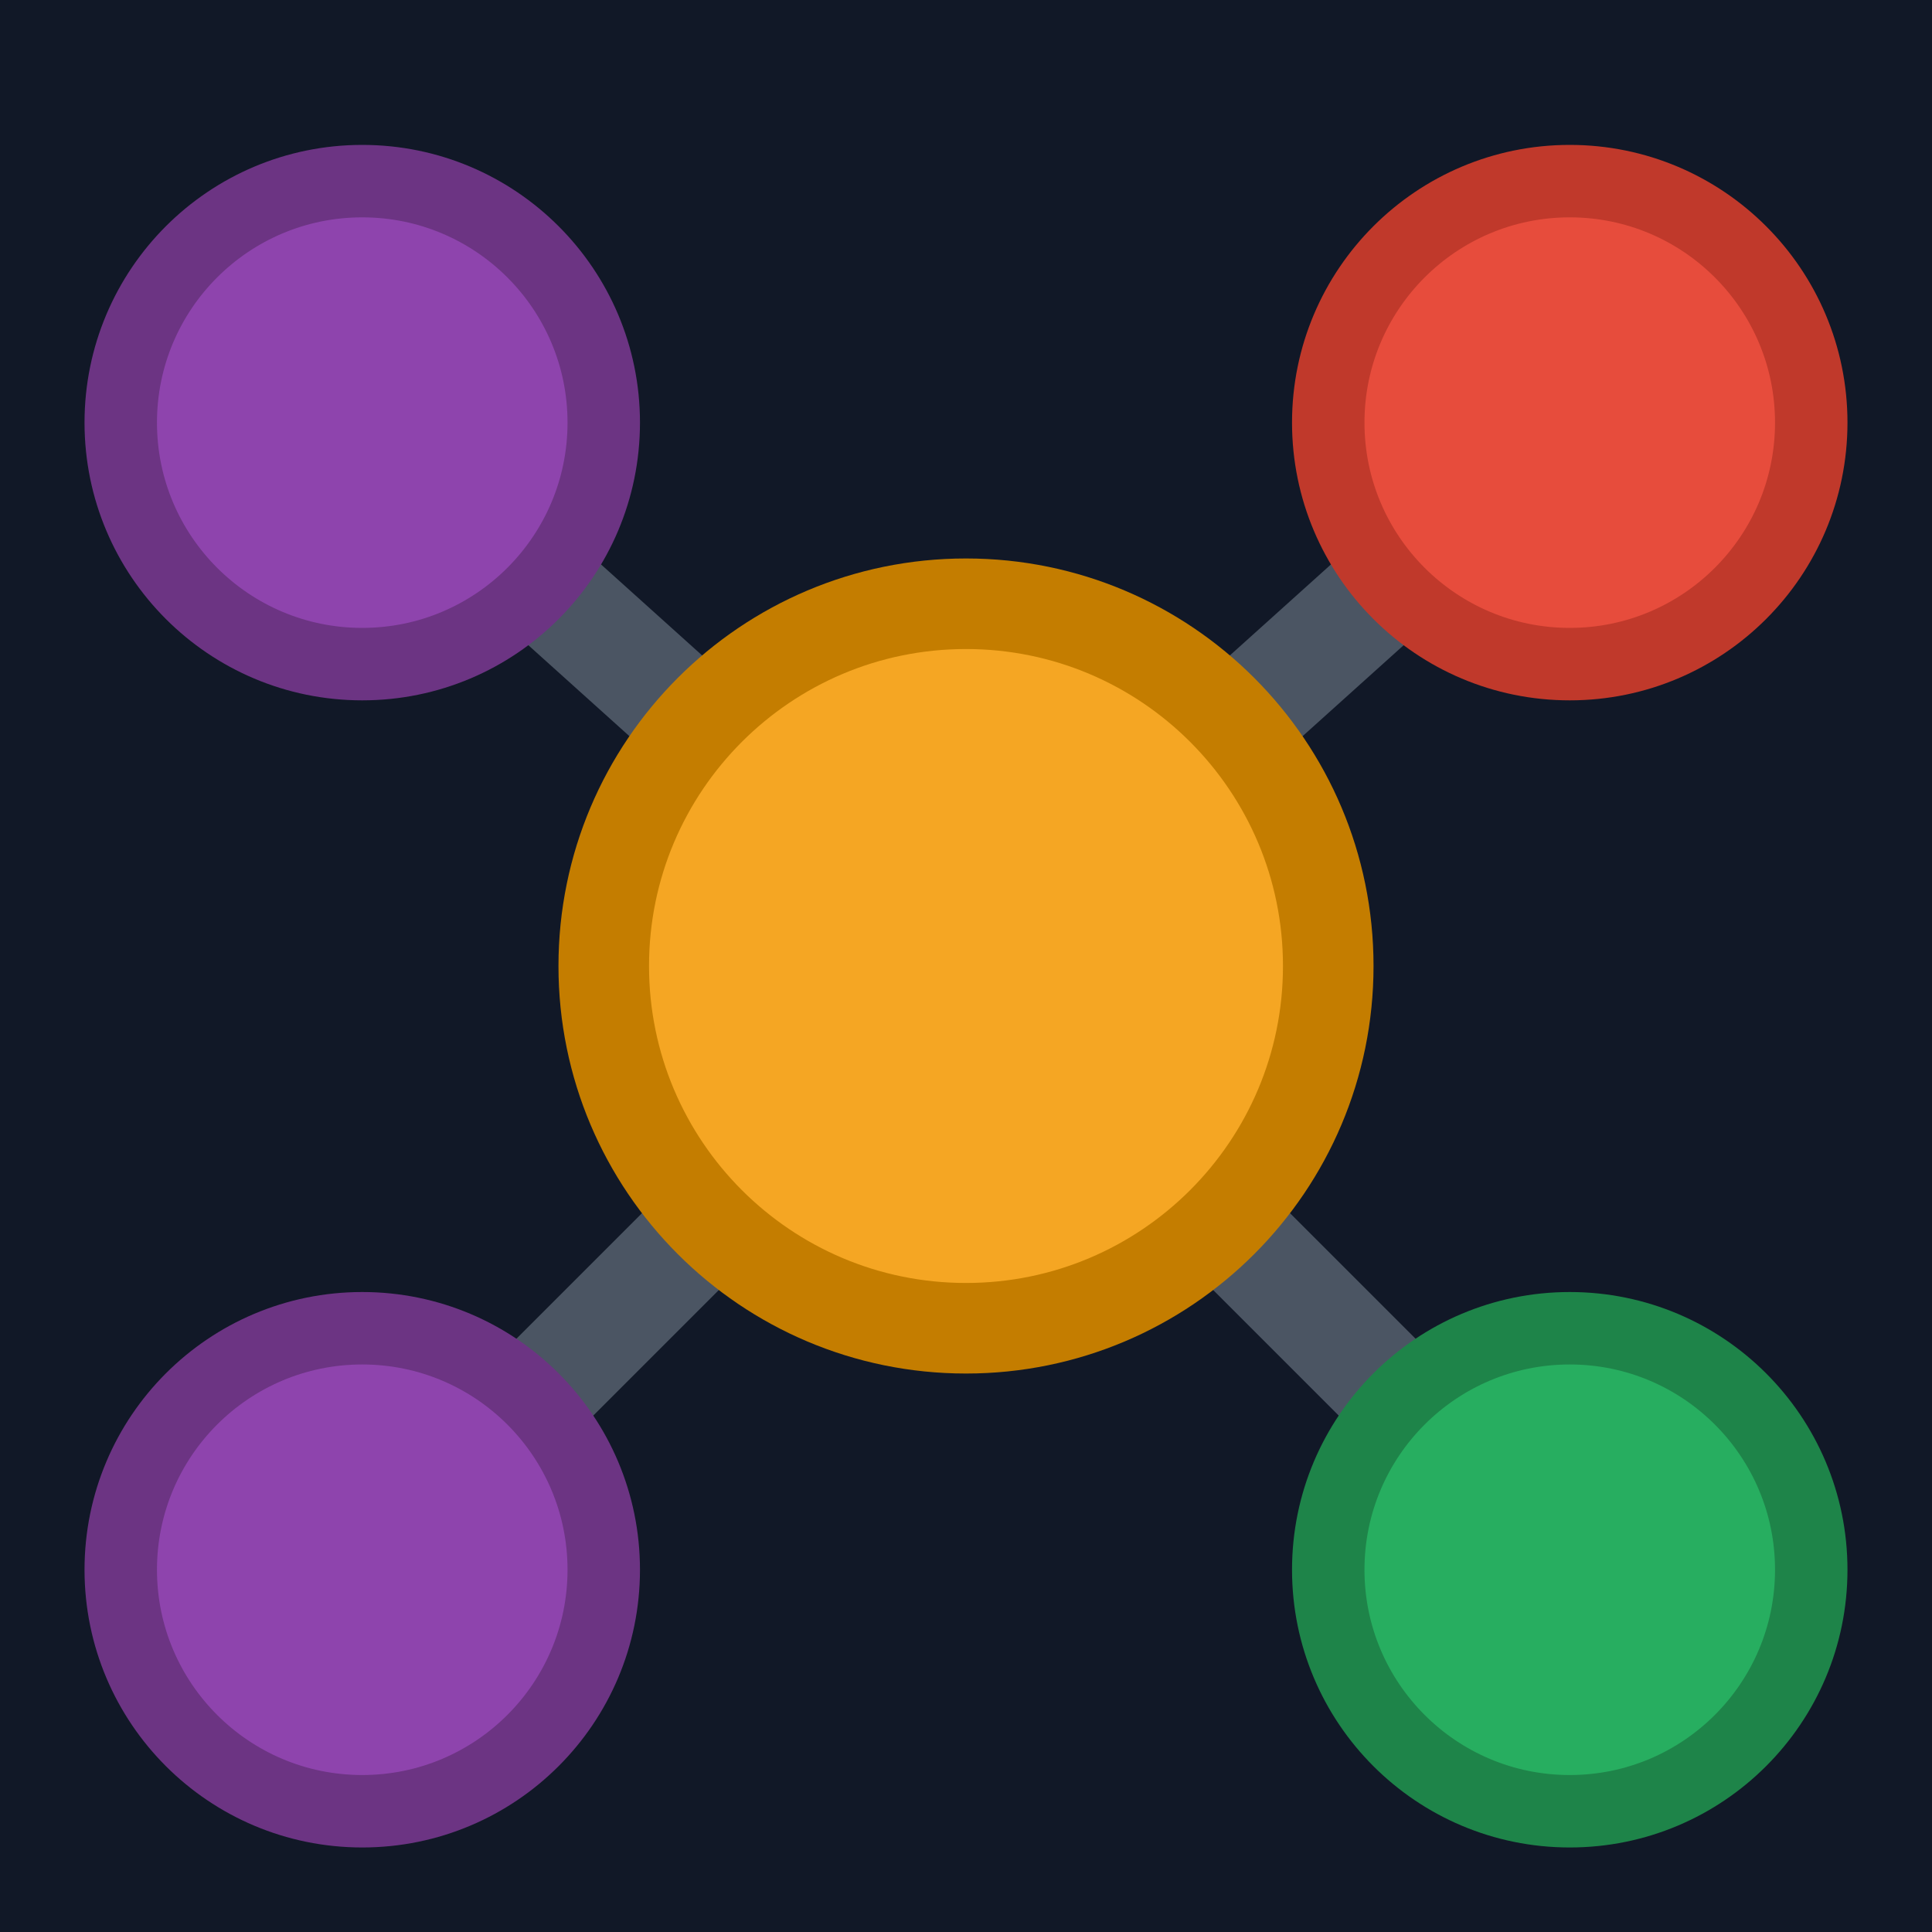
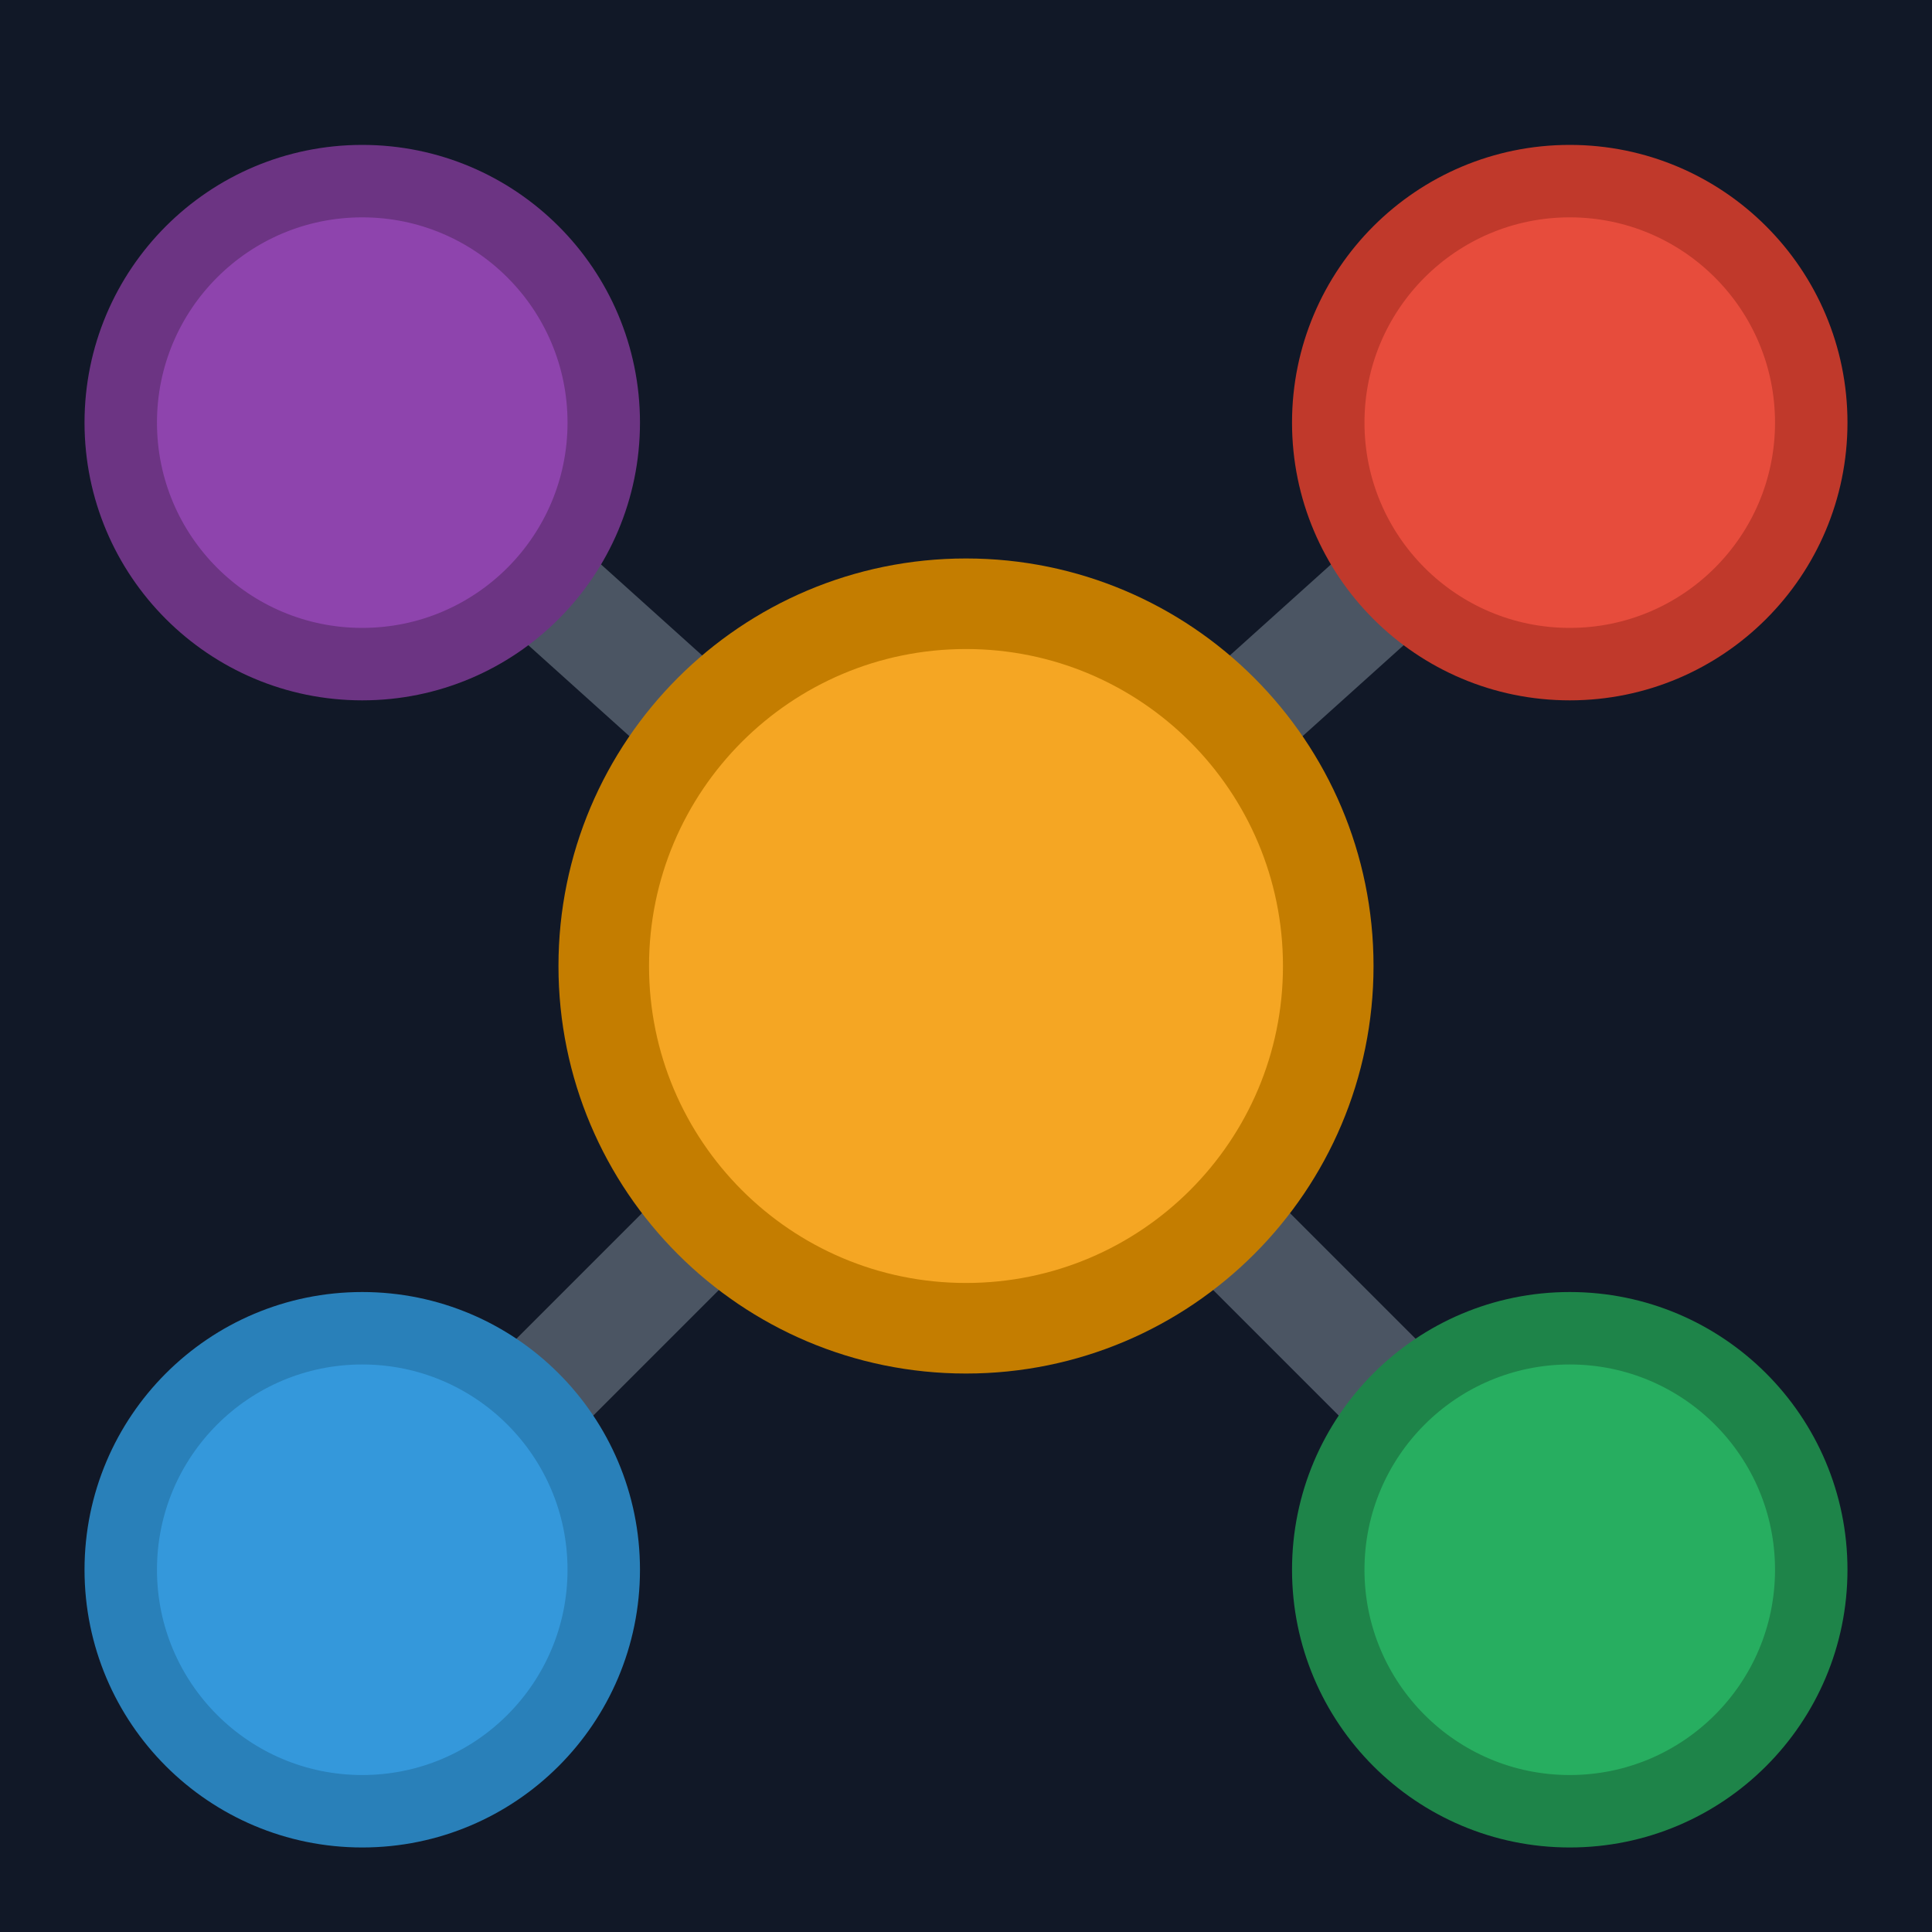
<svg xmlns="http://www.w3.org/2000/svg" viewBox="0 0 32 32">
  <rect x="0" y="0" width="32" height="32" fill="#111827" />
  <line x1="16" y1="16" x2="6" y2="7" stroke="#4b5563" stroke-width="1.8" stroke-linecap="round" />
  <line x1="16" y1="16" x2="26" y2="7" stroke="#4b5563" stroke-width="1.8" stroke-linecap="round" />
  <line x1="16" y1="16" x2="6" y2="26" stroke="#4b5563" stroke-width="1.8" stroke-linecap="round" />
  <line x1="16" y1="16" x2="26" y2="26" stroke="#4b5563" stroke-width="1.8" stroke-linecap="round" />
  <circle cx="6" cy="7" r="4" fill="#8e44ad" stroke="#6c3483" stroke-width="1.2" />
  <circle cx="26" cy="7" r="4" fill="#e74c3c" stroke="#c0392b" stroke-width="1.2" />
-   <circle cx="6" cy="26" r="4" fill="#8e44ad" stroke="#6c3483" stroke-width="1.2" />
+   <circle cx="6" cy="26" r="4" fill="#3498db" stroke="#2980b9" stroke-width="1.2" />
  <circle cx="26" cy="26" r="4" fill="#27ae60" stroke="#1e8449" stroke-width="1.2" />
  <circle cx="16" cy="16" r="6" fill="#f5a623" stroke="#c47d00" stroke-width="1.5" />
</svg>
